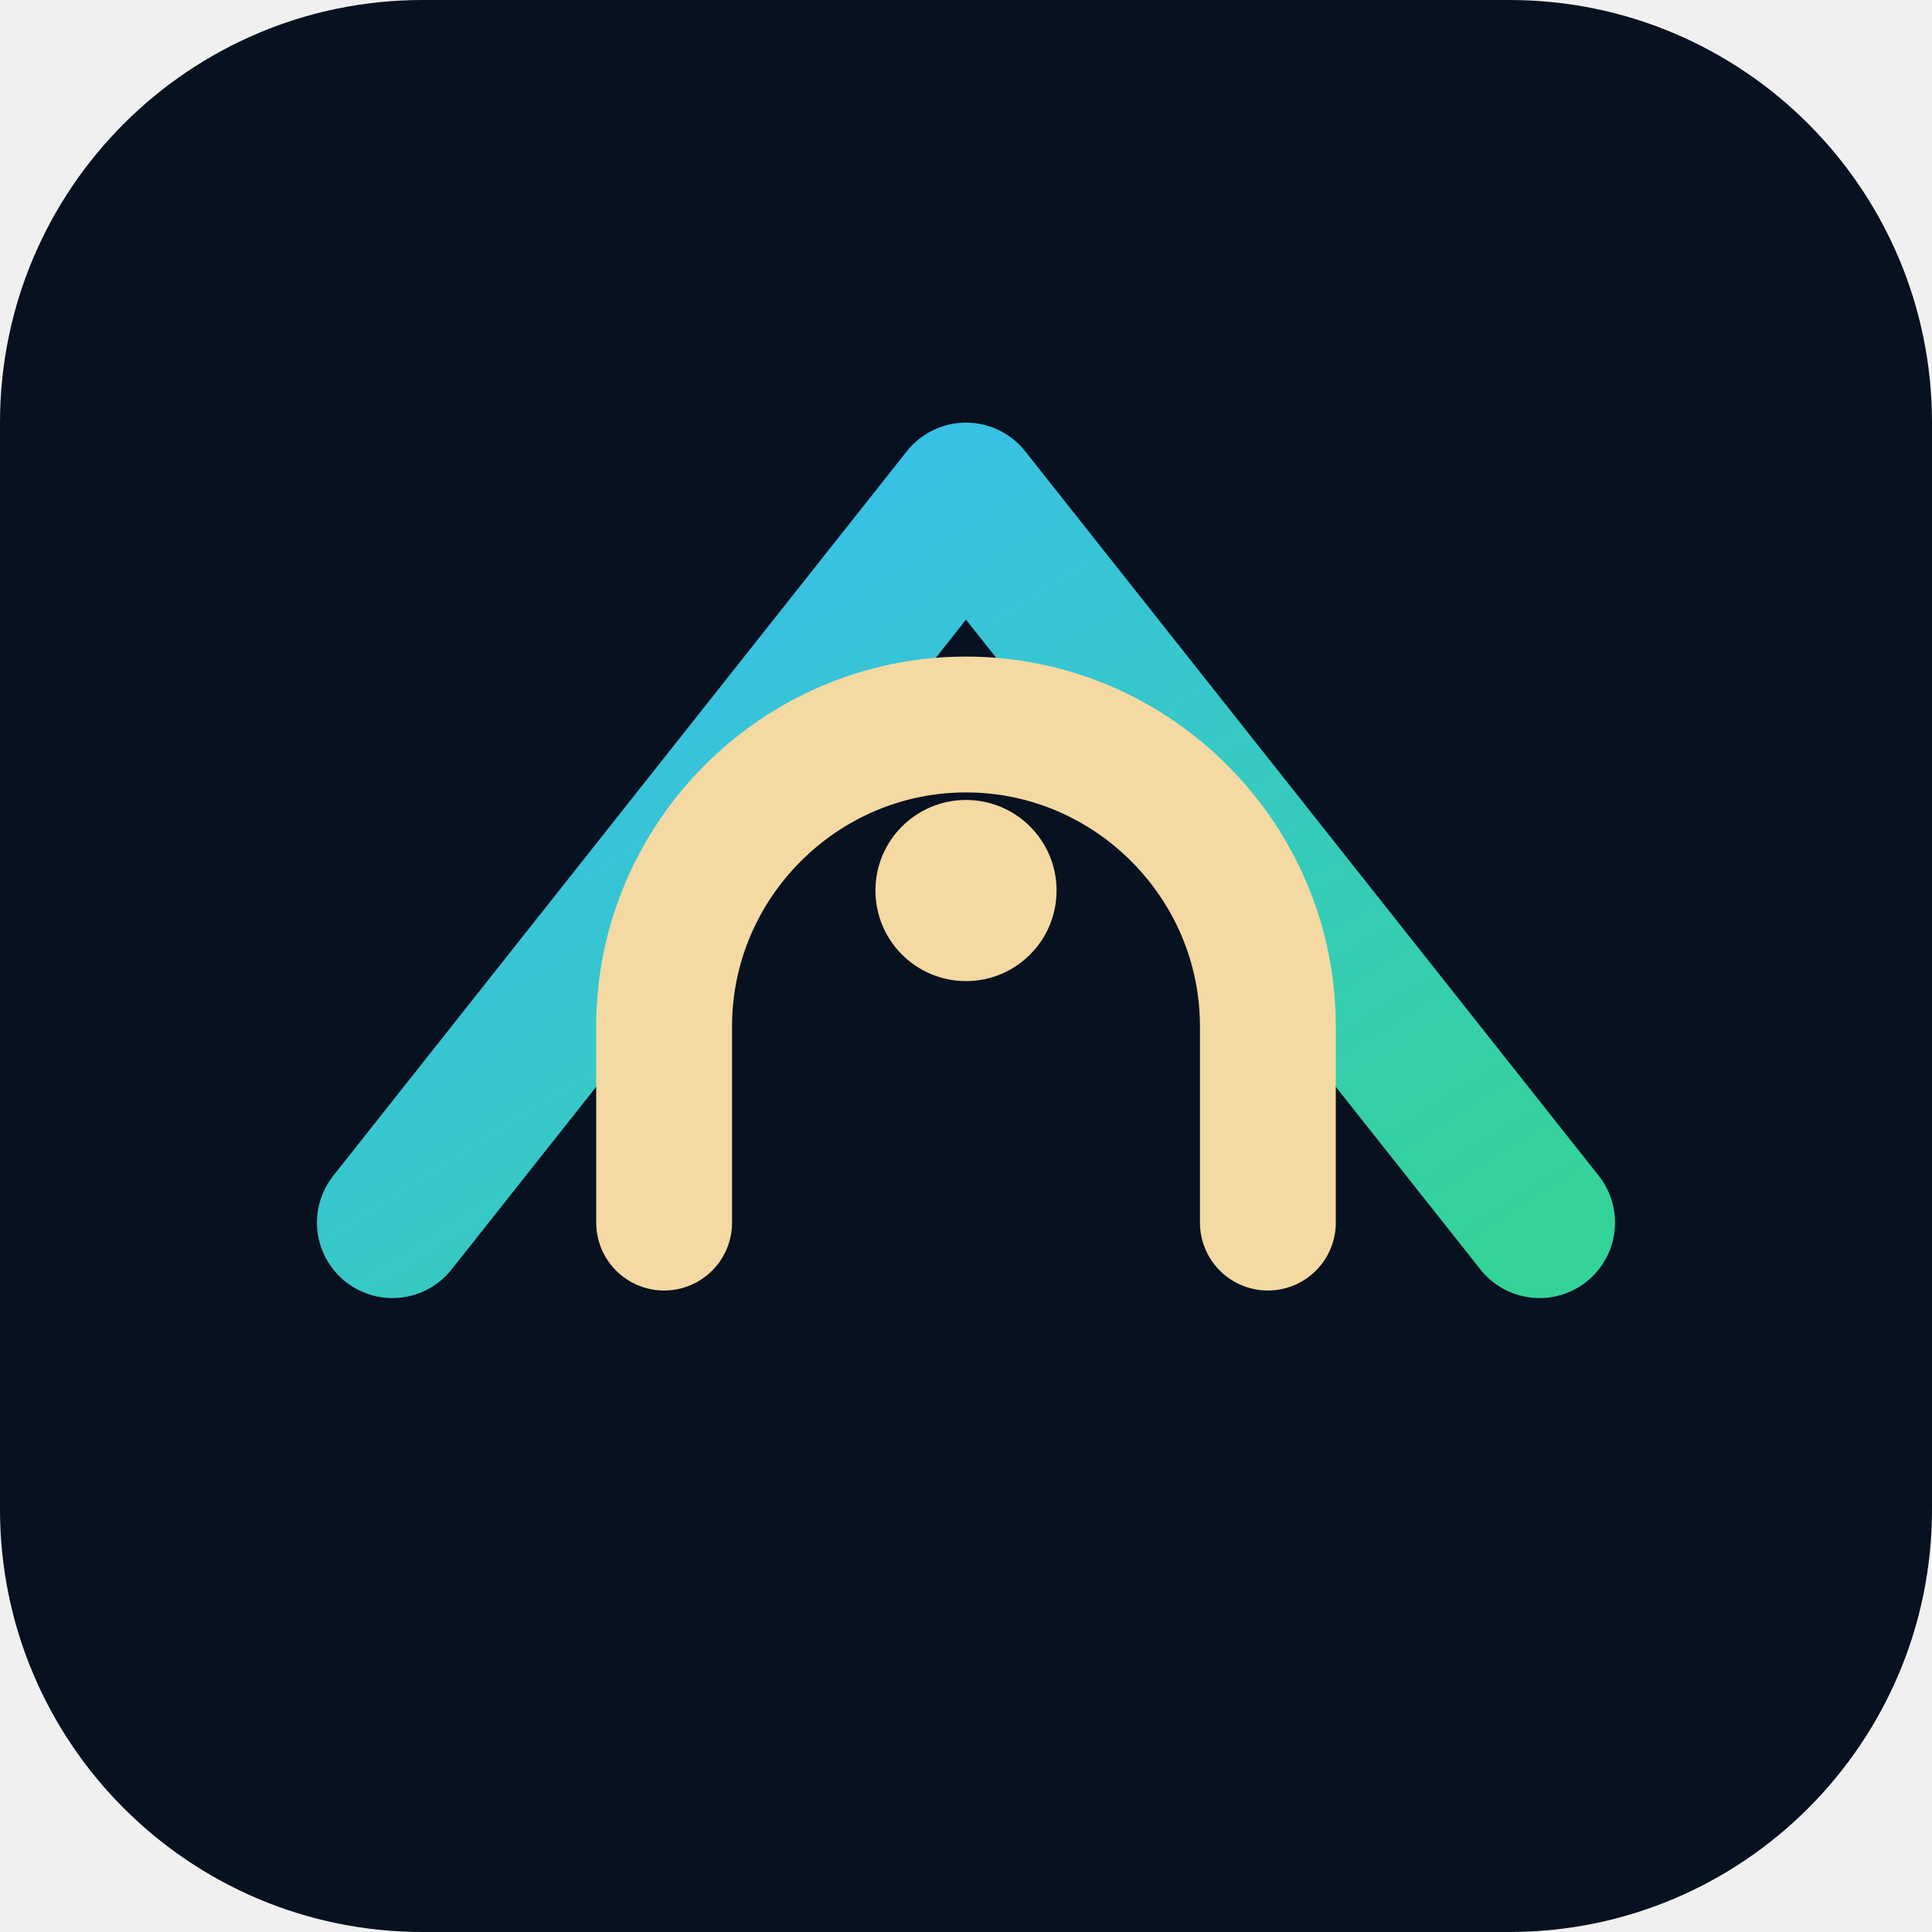
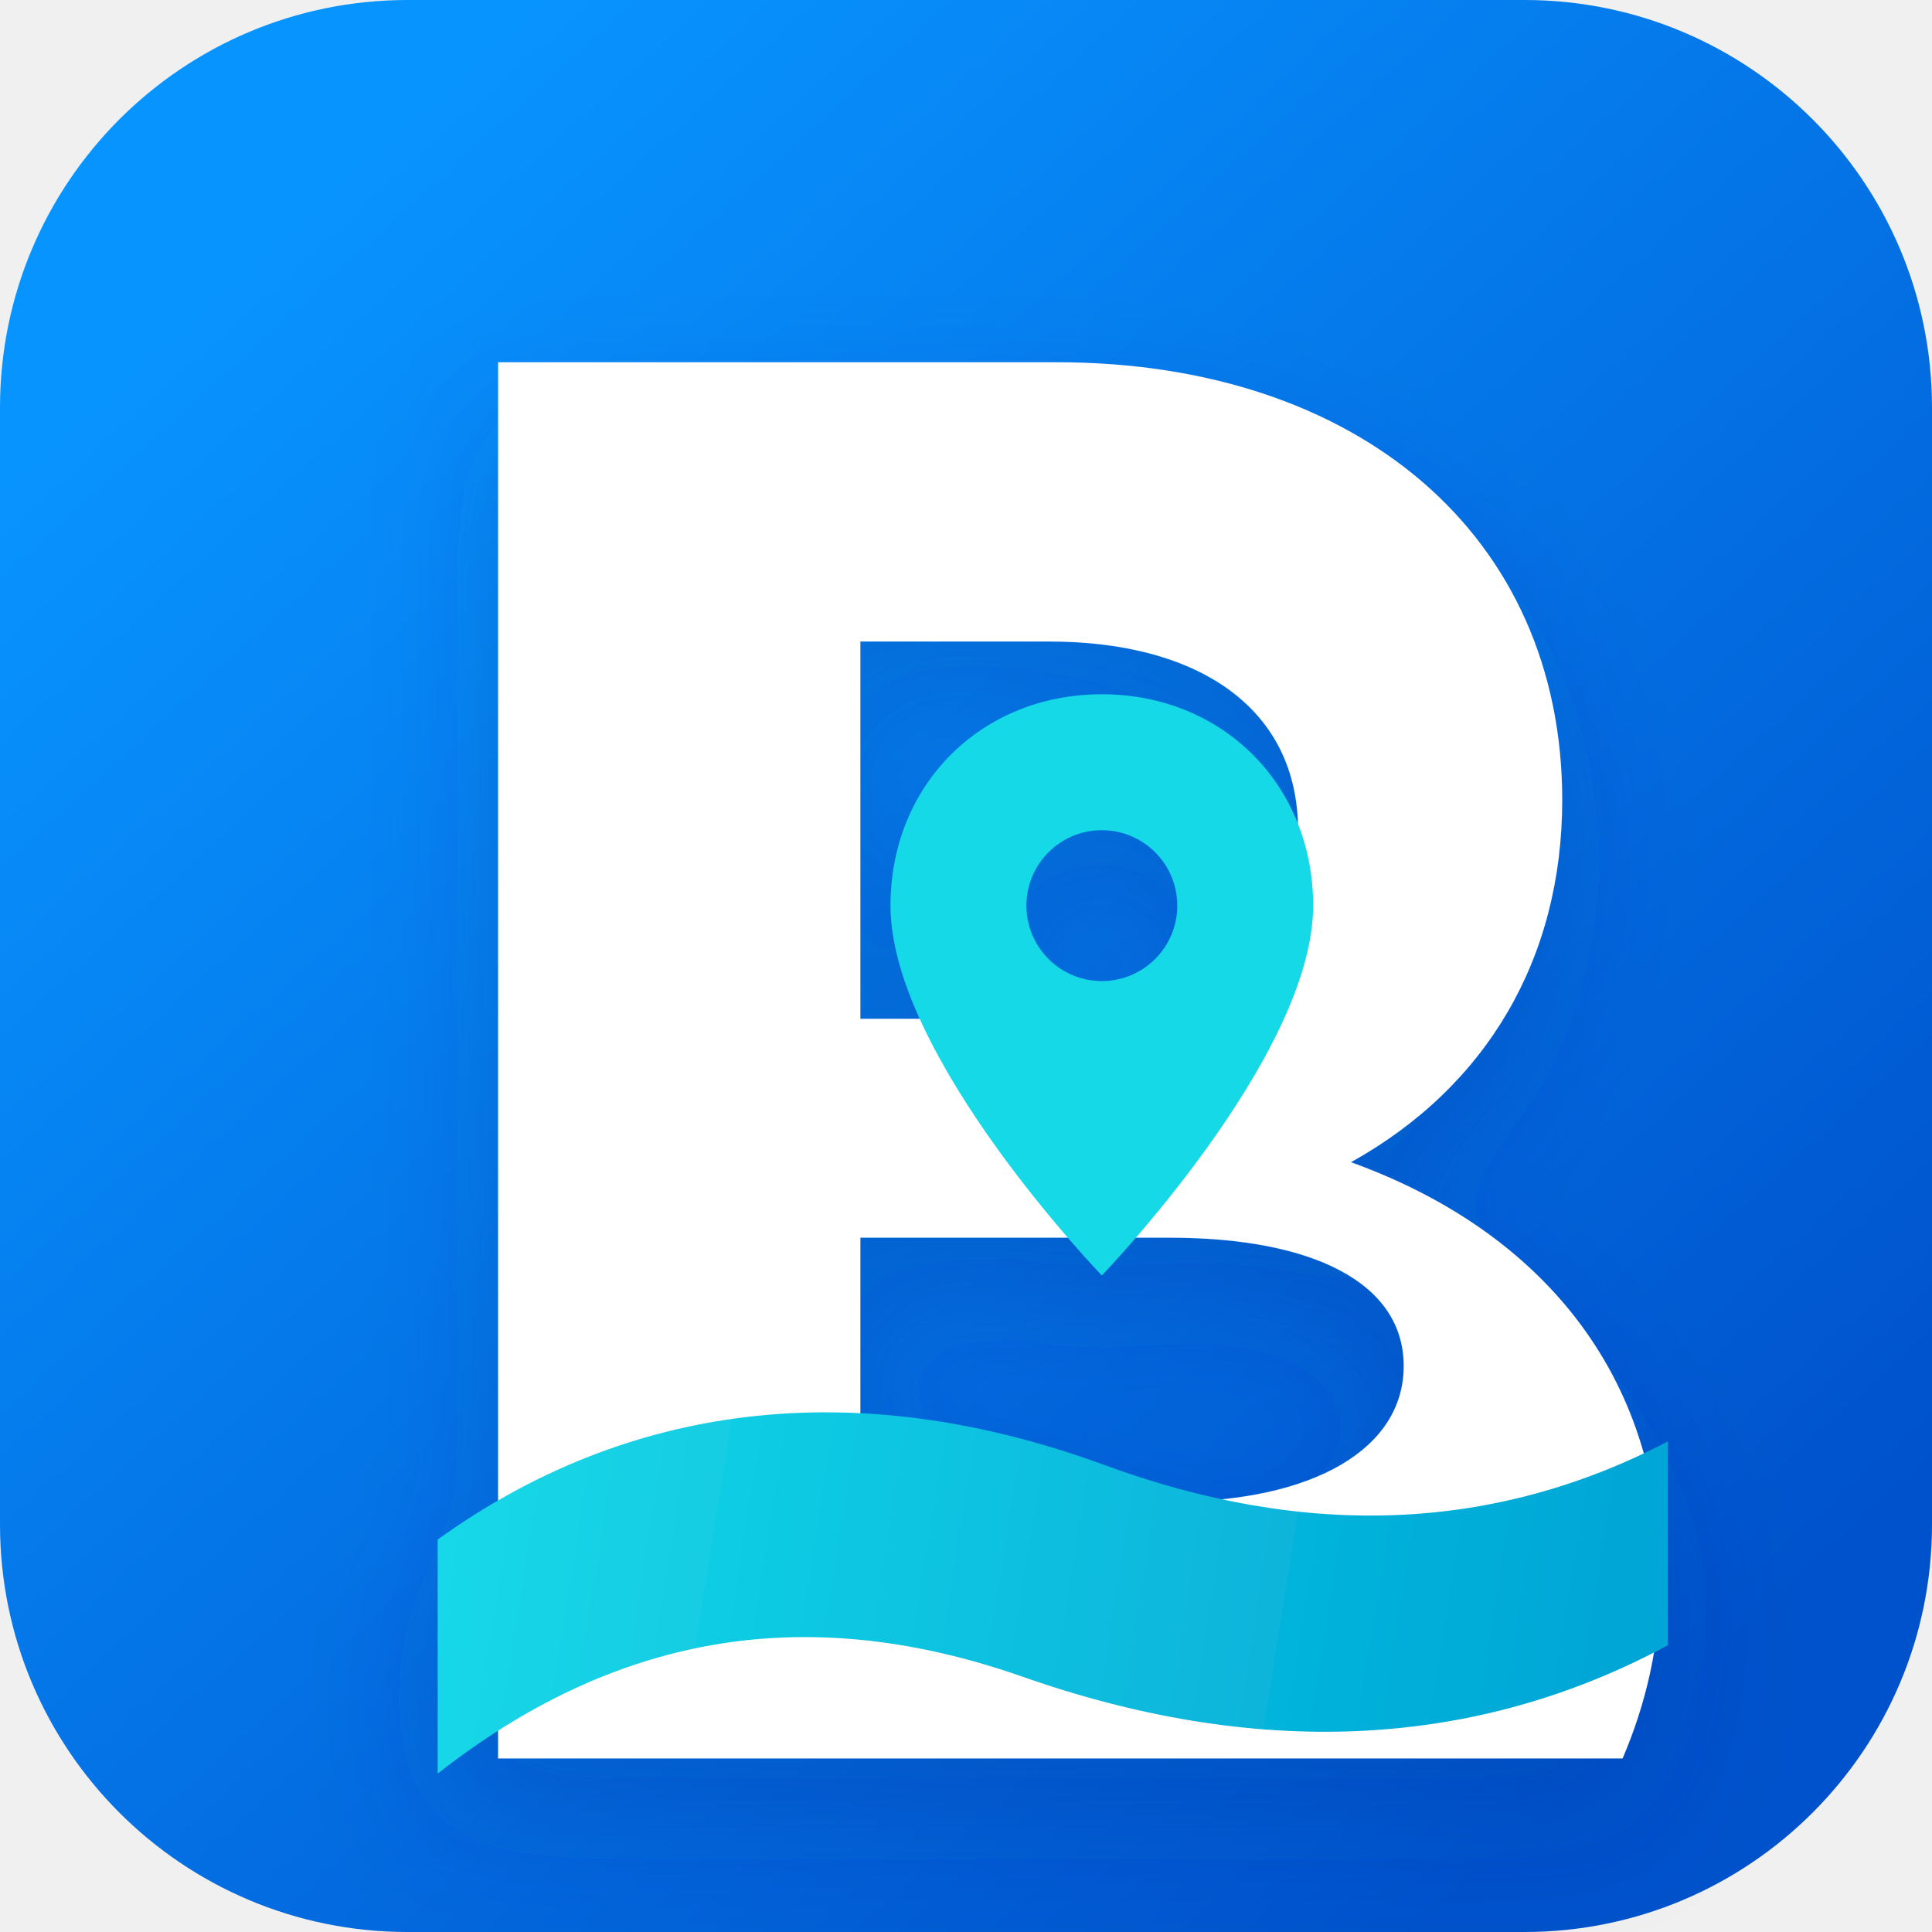
- <svg xmlns="http://www.w3.org/2000/svg" viewBox="0 0 256 256">
+ <svg xmlns="http://www.w3.org/2000/svg" viewBox="0 0 256 256" role="img" aria-labelledby="title desc">
  <defs>
-     <linearGradient id="g" x1="0%" x2="100%" y1="0%" y2="100%">
-       <stop offset="0%" stop-color="#38bdf8" />
-       <stop offset="100%" stop-color="#34d399" />
+     <linearGradient id="logoBlue" x1="38" y1="28" x2="220" y2="228" gradientUnits="userSpaceOnUse">
+       <stop offset="0" stop-color="#0894ff" />
+       <stop offset="1" stop-color="#0052cc" />
    </linearGradient>
+     <linearGradient id="logoCyan" x1="58" y1="191" x2="215" y2="216" gradientUnits="userSpaceOnUse">
+       <stop offset="0" stop-color="#17d9e8" />
+       <stop offset="1" stop-color="#00a6d6" />
+     </linearGradient>
+     <filter id="logoShadow" x="-18%" y="-18%" width="136%" height="136%">
+       <feDropShadow dx="0" dy="8" stdDeviation="8" flood-color="#003b95" flood-opacity=".22" />
+     </filter>
  </defs>
-   <rect width="256" height="256" rx="56" fill="#07111f" />
-   <path d="M52 162 128 66l76 96" fill="none" stroke="url(#g)" stroke-linecap="round" stroke-linejoin="round" stroke-width="20" />
-   <path d="M88 162v-26c0-22 18-40 40-40s40 18 40 40v26" fill="none" stroke="#f4d9a3" stroke-linecap="round" stroke-width="18" />
-   <circle cx="128" cy="118" r="12" fill="#f4d9a3" />
+   <rect width="256" height="256" rx="54" fill="url(#logoBlue)" />
+   <g filter="url(#logoShadow)">
+     <path fill="#fff" fill-rule="evenodd" d="M66 48h74c40 0 67 23 67 58 0 21-10 38-28 48 25 9 41 28 41 55 0 9-2 17-5 24H66V48Zm48 37v50h25c20 0 33-10 33-25 0-16-13-25-33-25h-25Zm0 79v35h41c19 0 31-7 31-18s-12-17-31-17h-41Z" />
+     <path fill="url(#logoCyan)" d="M58 204c25-18 55-22 88-10 27 10 52 9 75-3v27c-26 14-55 15-86 4-29-10-54-5-77 13v-31Z" />
+     <path fill="#17d9e8" d="M146 92c-16 0-28 12-28 28 0 20 28 49 28 49s28-29 28-49c0-16-12-28-28-28Zm0 38a10 10 0 1 1 0-20 10 10 0 0 1 0 20Z" />
+   </g>
</svg>
